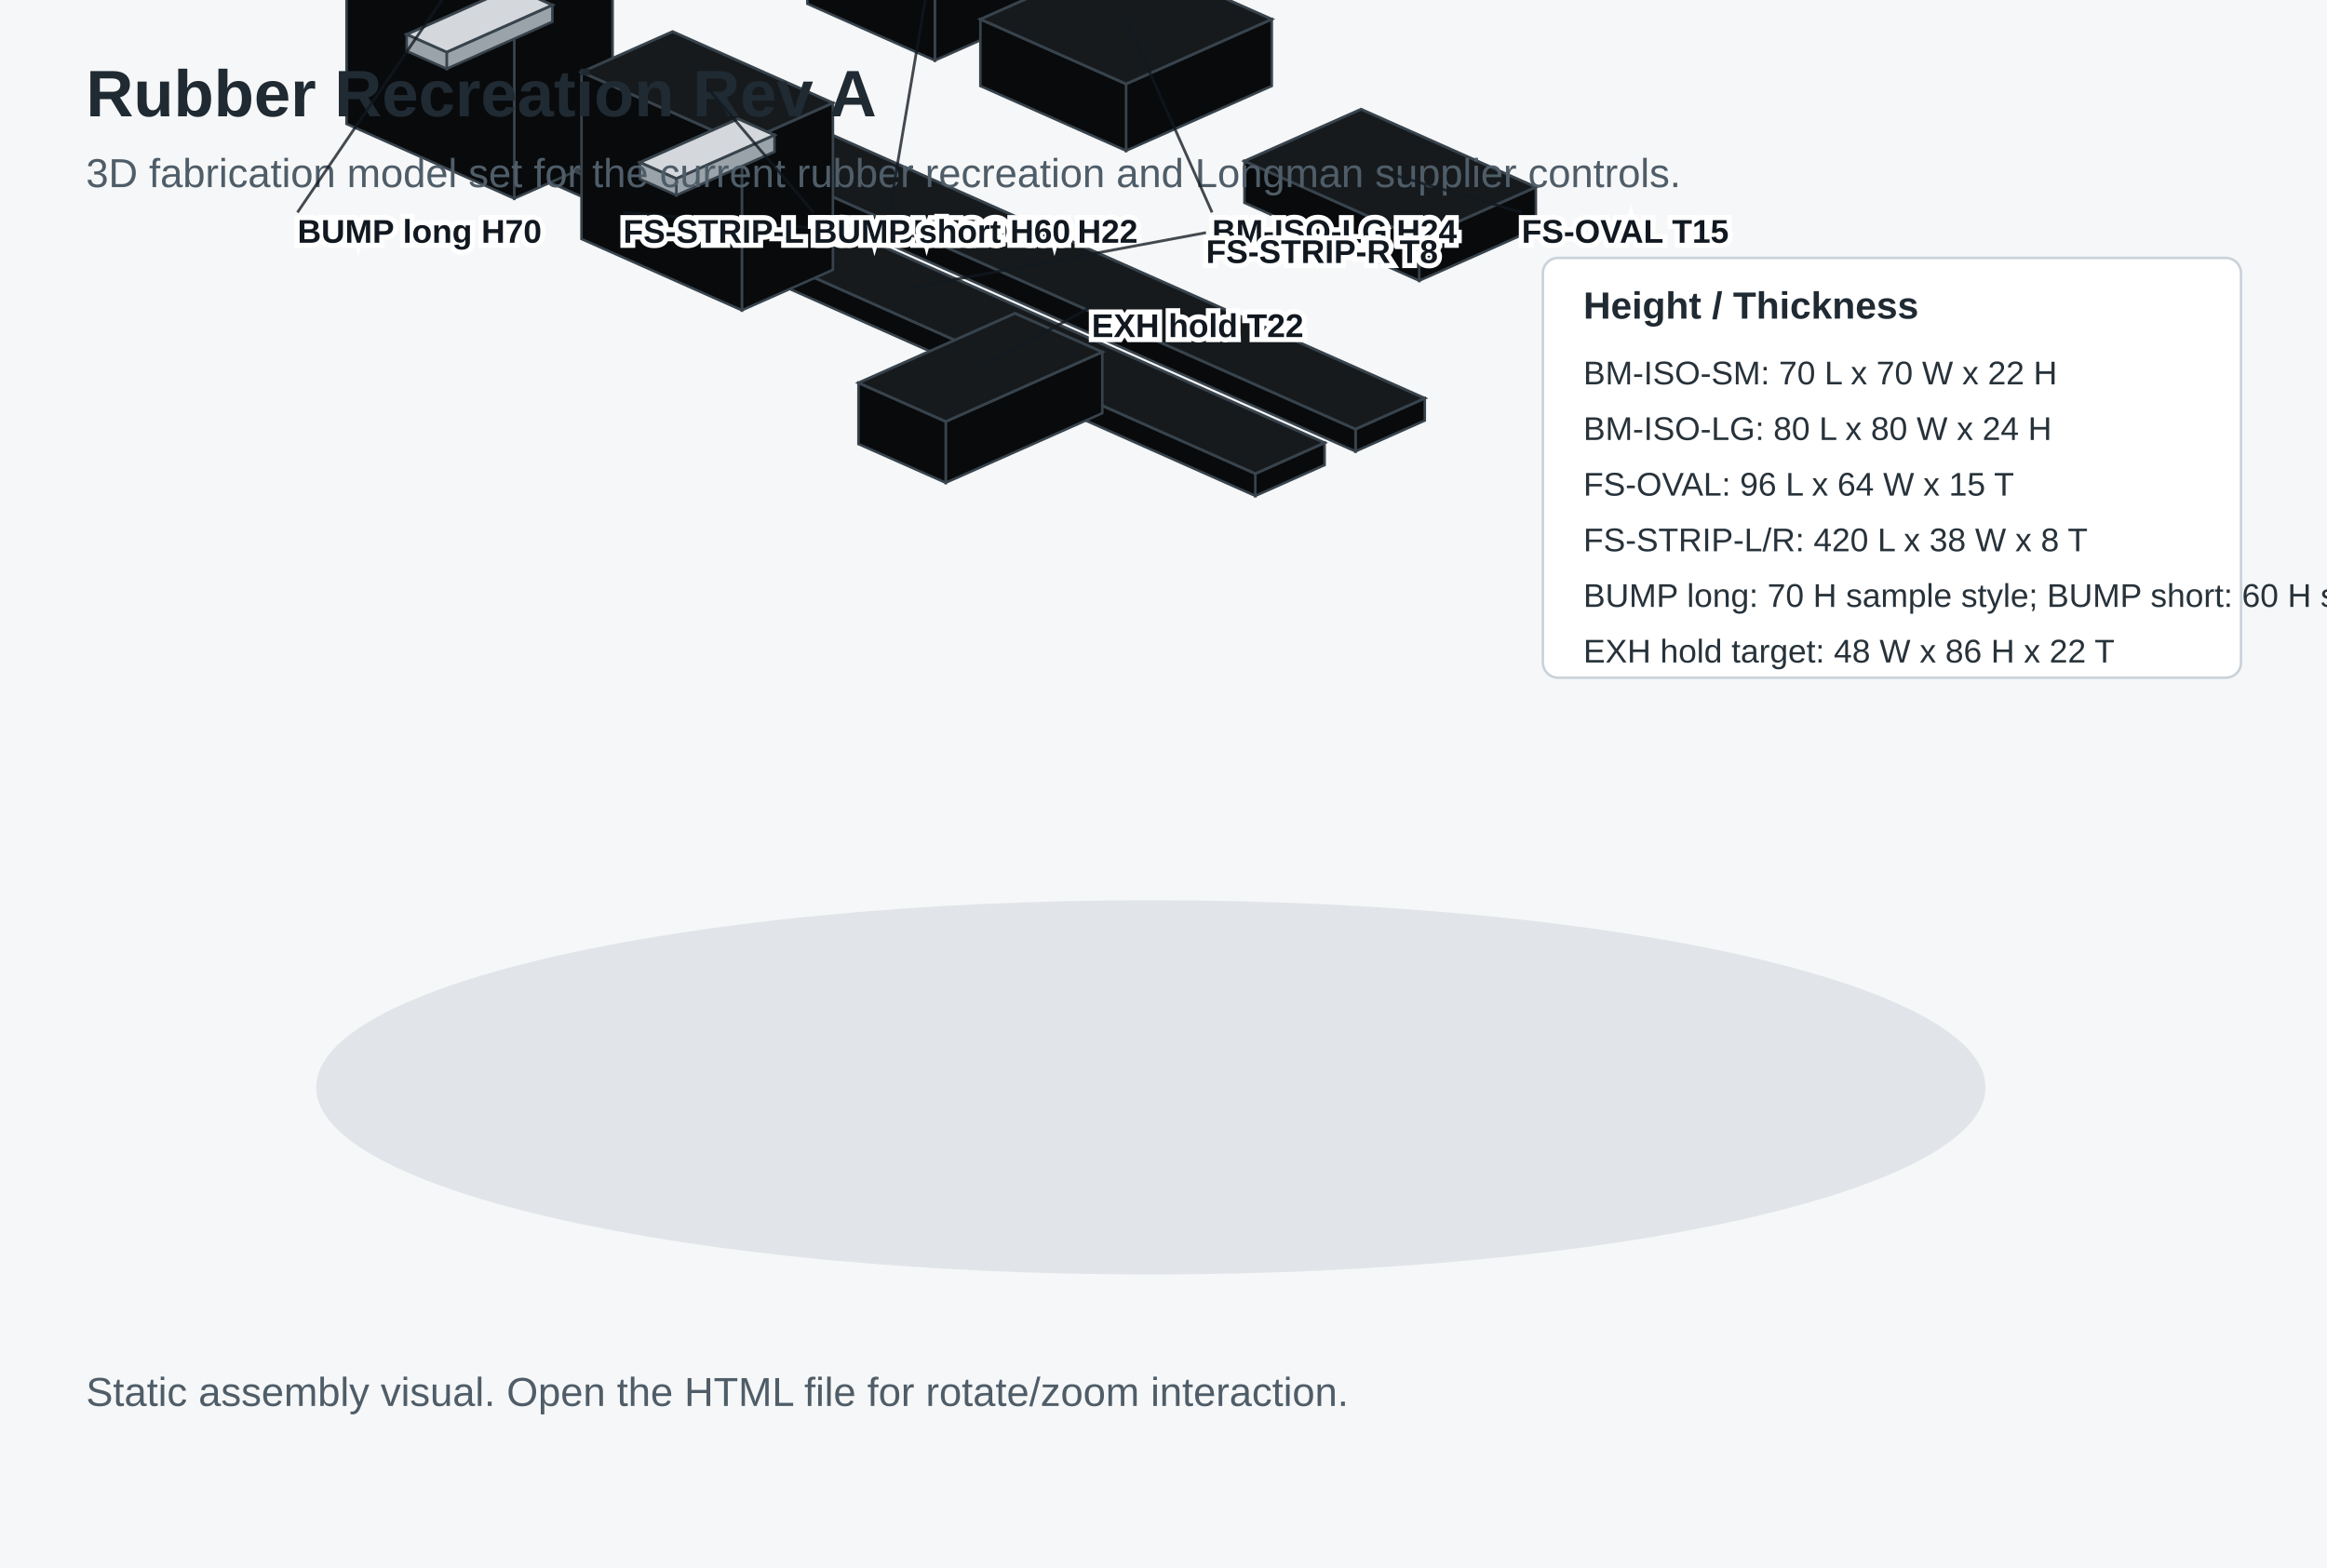
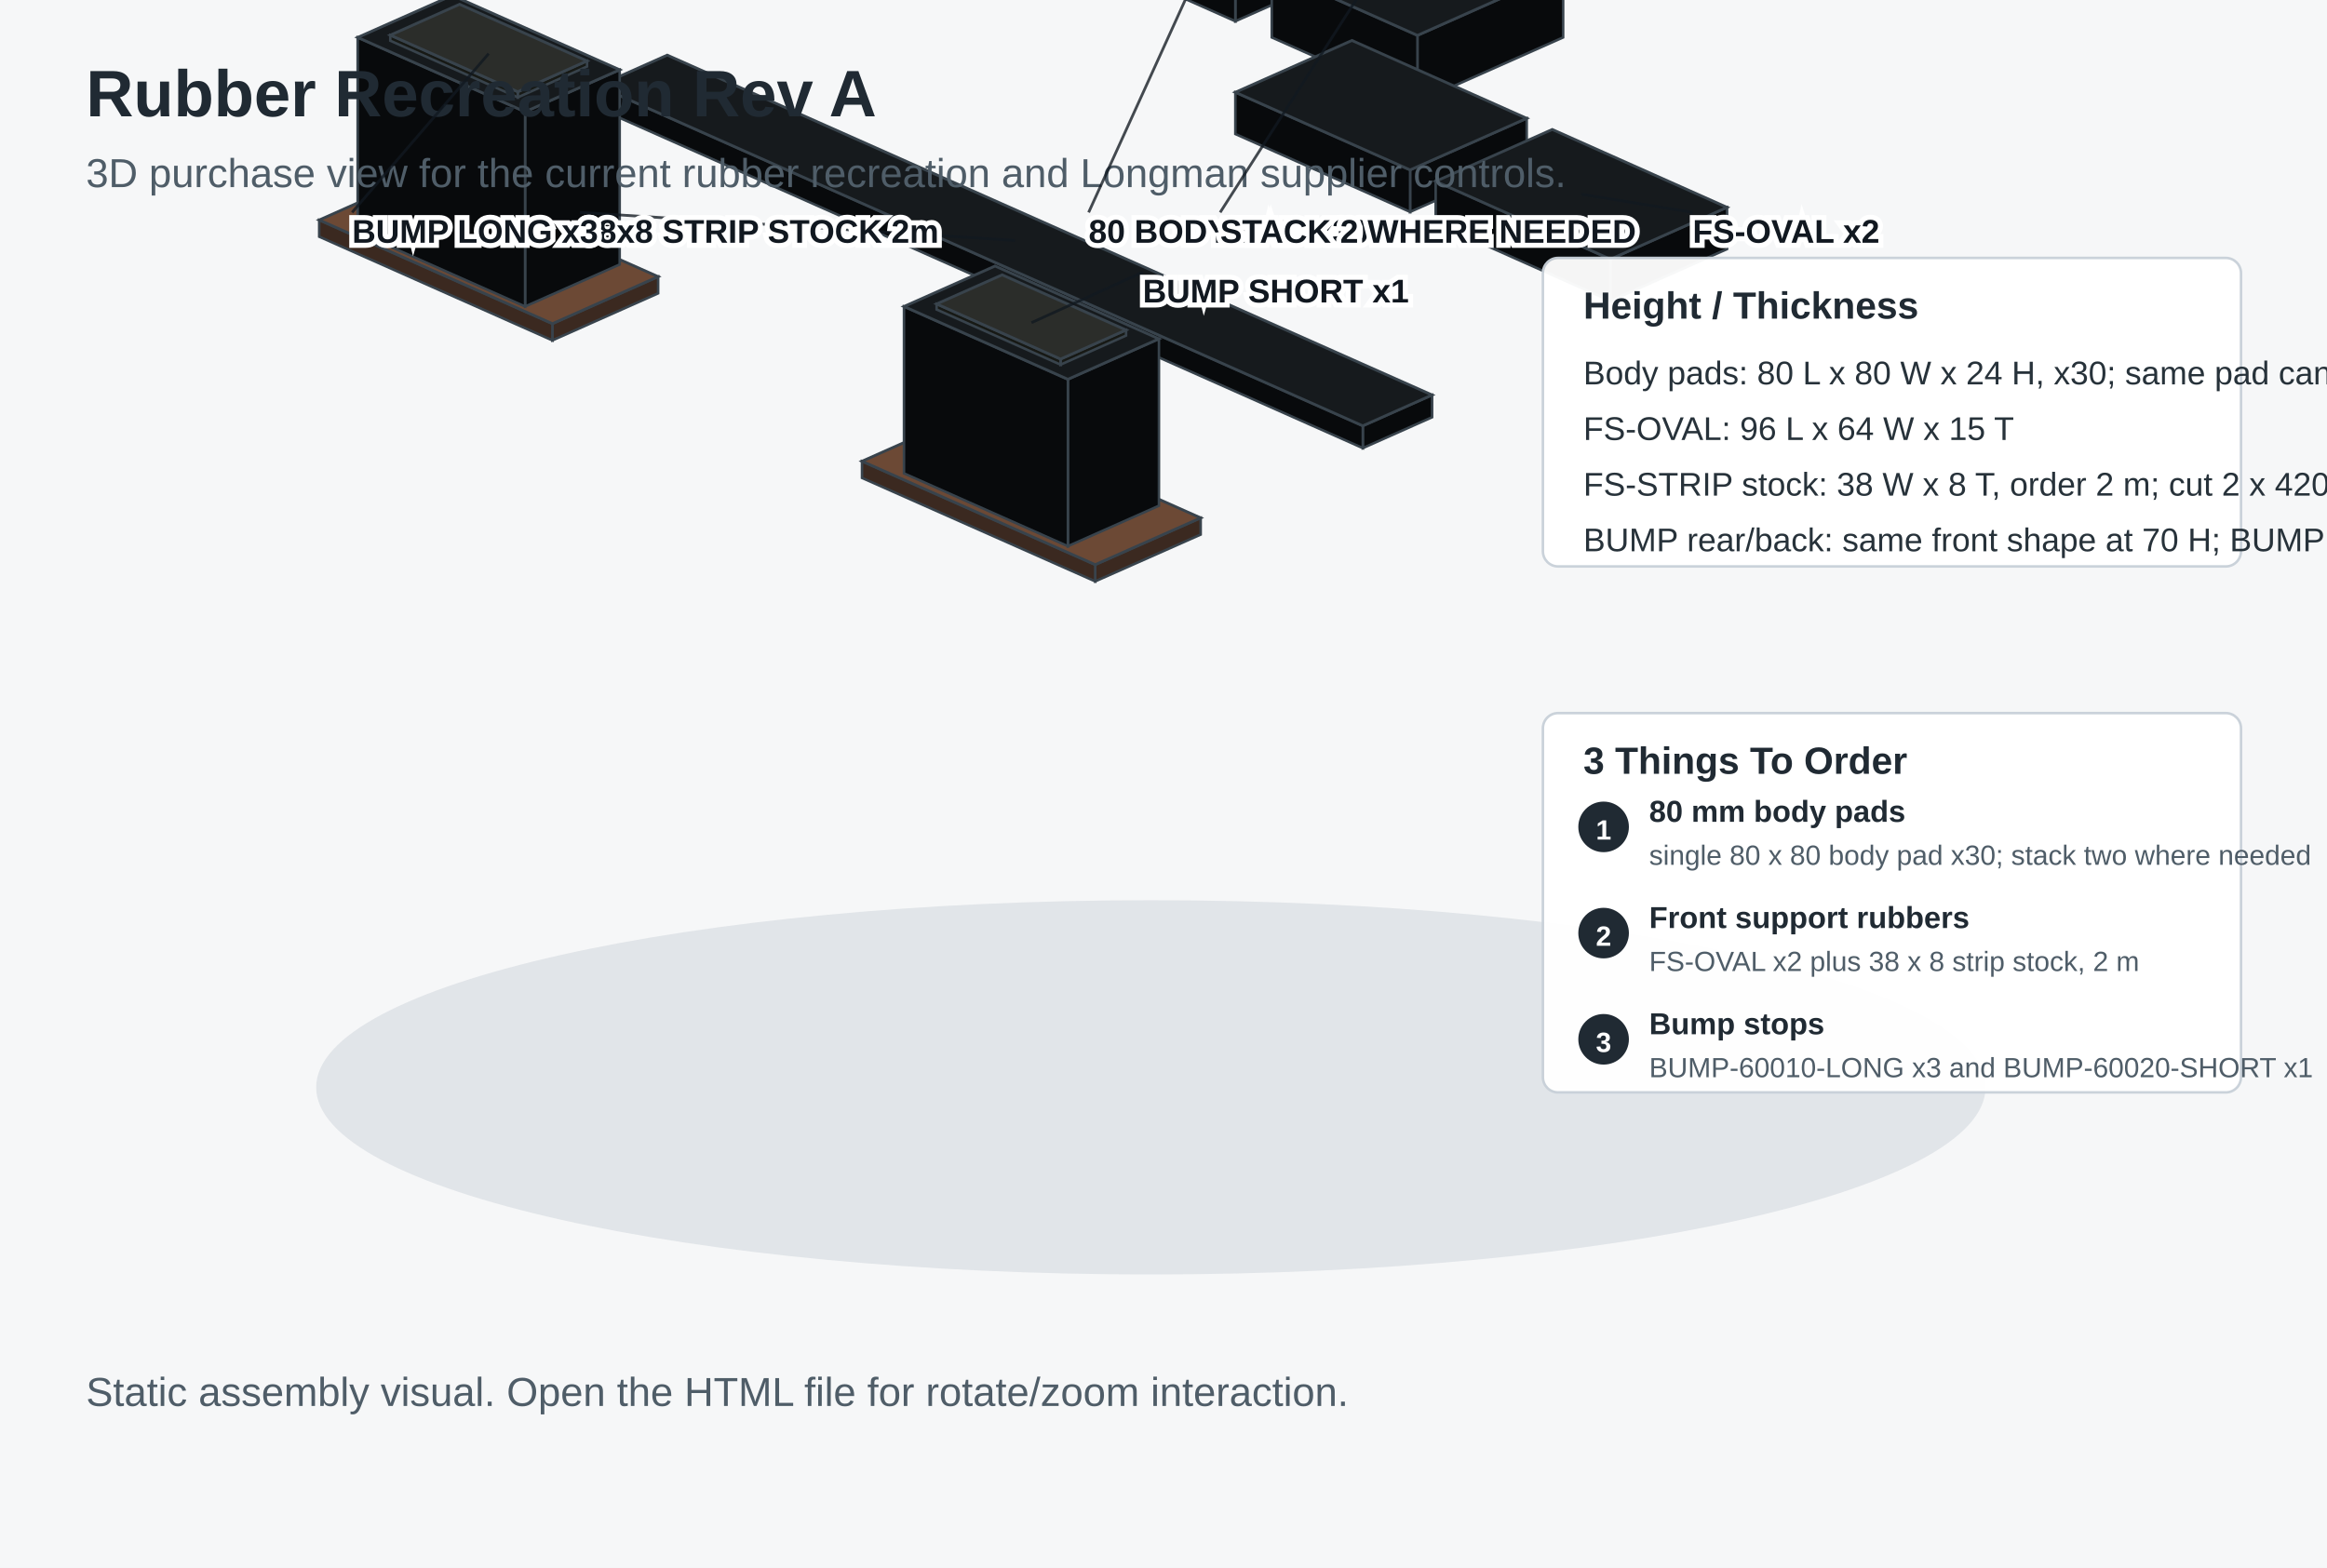
<svg xmlns="http://www.w3.org/2000/svg" width="920" height="620" viewBox="0 0 920 620" role="img">
  <style>
    .background { fill: #f6f7f8; }
    .shadow { fill: #d8dde2; opacity: 0.7; }
    .title { font: 700 26px Arial, sans-serif; fill: #202a33; }
    .subtitle, .label { font: 16px Arial, sans-serif; fill: #4f5d68; }
    .part-label { font: 700 13px Arial, sans-serif; fill: #111820; stroke: #ffffff; stroke-width: 4px; paint-order: stroke; }
    .callout { stroke: #111820; stroke-width: 1.1; opacity: 0.78; }
    .legend-box { fill: #ffffff; stroke: #c8d0d8; stroke-width: 1; opacity: 0.96; }
    .legend-title { font: 700 15px Arial, sans-serif; fill: #202a33; }
    .legend-text { font: 13px Arial, sans-serif; fill: #27323a; }
-     .box-top-0 { fill: #161a1d; stroke: #38434c; stroke-width: 1.1; }.box-side-0, .box-front-0 { fill: #080a0c; stroke: #38434c; stroke-width: 1; }.box-top-1 { fill: #161a1d; stroke: #38434c; stroke-width: 1.1; }.box-side-1, .box-front-1 { fill: #080a0c; stroke: #38434c; stroke-width: 1; }.box-top-2 { fill: #161a1d; stroke: #38434c; stroke-width: 1.1; }.box-side-2, .box-front-2 { fill: #080a0c; stroke: #38434c; stroke-width: 1; }.box-top-3 { fill: #161a1d; stroke: #38434c; stroke-width: 1.1; }.box-side-3, .box-front-3 { fill: #080a0c; stroke: #38434c; stroke-width: 1; }.box-top-4 { fill: #161a1d; stroke: #38434c; stroke-width: 1.1; }.box-side-4, .box-front-4 { fill: #080a0c; stroke: #38434c; stroke-width: 1; }.box-top-5 { fill: #161a1d; stroke: #38434c; stroke-width: 1.1; }.box-side-5, .box-front-5 { fill: #080a0c; stroke: #38434c; stroke-width: 1; }.box-top-6 { fill: #d4d8dc; stroke: #38434c; stroke-width: 1.1; }.box-side-6, .box-front-6 { fill: #9aa3aa; stroke: #38434c; stroke-width: 1; }.box-top-7 { fill: #161a1d; stroke: #38434c; stroke-width: 1.1; }.box-side-7, .box-front-7 { fill: #080a0c; stroke: #38434c; stroke-width: 1; }.box-top-8 { fill: #d4d8dc; stroke: #38434c; stroke-width: 1.1; }.box-side-8, .box-front-8 { fill: #9aa3aa; stroke: #38434c; stroke-width: 1; }.box-top-9 { fill: #161a1d; stroke: #38434c; stroke-width: 1.1; }.box-side-9, .box-front-9 { fill: #080a0c; stroke: #38434c; stroke-width: 1; }
+     .order-box { fill: #ffffff; stroke: #c8d0d8; stroke-width: 1; opacity: 0.96; }
+     .order-title { font: 700 15px Arial, sans-serif; fill: #202a33; }
+     .order-dot { fill: #202a33; }
+     .order-dot-text { font: 700 11px Arial, sans-serif; fill: #ffffff; text-anchor: middle; }
+     .order-text { font: 700 12px Arial, sans-serif; fill: #202a33; }
+     .order-subtext { font: 11px Arial, sans-serif; fill: #4f5d68; }
+     .box-top-0 { fill: #161a1d; stroke: #38434c; stroke-width: 1.1; }.box-side-0, .box-front-0 { fill: #080a0c; stroke: #38434c; stroke-width: 1; }.box-top-1 { fill: #161a1d; stroke: #38434c; stroke-width: 1.1; }.box-side-1, .box-front-1 { fill: #080a0c; stroke: #38434c; stroke-width: 1; }.box-top-2 { fill: #161a1d; stroke: #38434c; stroke-width: 1.1; }.box-side-2, .box-front-2 { fill: #080a0c; stroke: #38434c; stroke-width: 1; }.box-top-3 { fill: #161a1d; stroke: #38434c; stroke-width: 1.1; }.box-side-3, .box-front-3 { fill: #080a0c; stroke: #38434c; stroke-width: 1; }.box-top-4 { fill: #161a1d; stroke: #38434c; stroke-width: 1.1; }.box-side-4, .box-front-4 { fill: #080a0c; stroke: #38434c; stroke-width: 1; }.box-top-5 { fill: #161a1d; stroke: #38434c; stroke-width: 1.1; }.box-side-5, .box-front-5 { fill: #080a0c; stroke: #38434c; stroke-width: 1; }.box-top-6 { fill: #6c4935; stroke: #38434c; stroke-width: 1.1; }.box-side-6, .box-front-6 { fill: #3b2920; stroke: #38434c; stroke-width: 1; }.box-top-7 { fill: #161a1d; stroke: #38434c; stroke-width: 1.1; }.box-side-7, .box-front-7 { fill: #080a0c; stroke: #38434c; stroke-width: 1; }.box-top-8 { fill: #2b2d2a; stroke: #38434c; stroke-width: 1.1; }.box-side-8, .box-front-8 { fill: #171915; stroke: #38434c; stroke-width: 1; }.box-top-9 { fill: #6c4935; stroke: #38434c; stroke-width: 1.1; }.box-side-9, .box-front-9 { fill: #3b2920; stroke: #38434c; stroke-width: 1; }.box-top-10 { fill: #161a1d; stroke: #38434c; stroke-width: 1.1; }.box-side-10, .box-front-10 { fill: #080a0c; stroke: #38434c; stroke-width: 1; }.box-top-11 { fill: #2b2d2a; stroke: #38434c; stroke-width: 1.1; }.box-side-11, .box-front-11 { fill: #171915; stroke: #38434c; stroke-width: 1; }
  </style>
  <rect class="background" width="920" height="620" />
  <ellipse class="shadow" cx="455" cy="430" rx="330" ry="74" />
-   <polygon class="box-side-0" points="420.0,1.5 369.6,23.9 369.6,-0.3 420.0,-22.7" />
-   <polygon class="box-front-0" points="319.2,1.5 369.6,23.9 369.6,-0.3 319.2,-22.7" />
-   <polygon class="box-top-0" points="369.6,-45.1 420.0,-22.7 369.6,-0.3 319.2,-22.7" />
-   <polygon class="box-side-1" points="502.8,34.0 445.2,59.6 445.2,33.2 502.8,7.6" />
-   <polygon class="box-front-1" points="387.6,34.0 445.2,59.6 445.2,33.2 387.6,7.6" />
-   <polygon class="box-top-1" points="445.2,-18.0 502.8,7.6 445.2,33.2 387.6,7.6" />
-   <polygon class="box-side-2" points="607.2,90.5 561.1,111.0 561.1,94.5 607.2,74.0" />
-   <polygon class="box-front-2" points="492.0,80.2 561.1,111.0 561.1,94.5 492.0,63.7" />
-   <polygon class="box-top-2" points="538.1,43.2 607.2,74.0 561.1,94.5 492.0,63.7" />
-   <polygon class="box-side-3" points="563.3,166.3 535.9,178.5 535.9,169.7 563.3,157.5" />
-   <polygon class="box-front-3" points="233.5,44.1 535.9,178.5 535.9,169.7 233.5,35.3" />
-   <polygon class="box-top-3" points="260.9,23.1 563.3,157.5 535.9,169.7 233.5,35.3" />
-   <polygon class="box-side-4" points="523.7,183.9 496.3,196.1 496.3,187.3 523.7,175.1" />
-   <polygon class="box-front-4" points="193.9,61.7 496.3,196.1 496.3,187.3 193.9,52.9" />
-   <polygon class="box-top-4" points="221.3,40.7 523.7,175.1 496.3,187.3 193.9,52.9" />
-   <polygon class="box-side-5" points="242.2,61.2 203.3,78.5 203.3,1.5 242.2,-15.8" />
-   <polygon class="box-front-5" points="137.0,49.0 203.3,78.5 203.3,1.5 137.0,-28.0" />
-   <polygon class="box-top-5" points="175.9,-45.3 242.2,-15.8 203.3,1.5 137.0,-28.0" />
-   <polygon class="box-side-6" points="218.4,8.6 176.6,27.2 176.6,20.6 218.4,2.0" />
-   <polygon class="box-front-6" points="160.8,20.2 176.6,27.2 176.6,20.6 160.8,13.6" />
-   <polygon class="box-top-6" points="202.6,-5.0 218.4,2.0 176.6,20.6 160.8,13.6" />
-   <polygon class="box-side-7" points="329.3,106.7 293.3,122.7 293.3,56.7 329.3,40.7" />
-   <polygon class="box-front-7" points="229.9,94.5 293.3,122.7 293.3,56.7 229.9,28.5" />
-   <polygon class="box-top-7" points="265.9,12.5 329.3,40.7 293.3,56.7 229.9,28.5" />
-   <polygon class="box-side-8" points="306.2,60.0 267.4,77.2 267.4,70.6 306.2,53.4" />
-   <polygon class="box-front-8" points="253.0,70.8 267.4,77.2 267.4,70.6 253.0,64.2" />
-   <polygon class="box-top-8" points="291.8,47.0 306.2,53.4 267.4,70.6 253.0,64.2" />
-   <polygon class="box-side-9" points="435.8,163.4 373.9,190.9 373.9,166.7 435.8,139.2" />
-   <polygon class="box-front-9" points="339.4,175.6 373.9,190.9 373.9,166.7 339.4,151.4" />
-   <polygon class="box-top-9" points="401.3,123.9 435.8,139.2 373.9,166.7 339.4,151.4" />
+   <polygon class="box-side-0" points="546.0,-17.2 488.4,8.4 488.4,-18.0 546.0,-43.6" />
+   <polygon class="box-front-0" points="430.8,-17.2 488.4,8.4 488.4,-18.0 430.8,-43.6" />
+   <polygon class="box-top-0" points="488.4,-69.2 546.0,-43.6 488.4,-18.0 430.8,-43.6" />
+   <polygon class="box-side-1" points="618.0,-11.6 560.4,14.0 560.4,-12.4 618.0,-38.0" />
+   <polygon class="box-front-1" points="502.8,-11.6 560.4,14.0 560.4,-12.4 502.8,-38.0" />
+   <polygon class="box-top-1" points="560.4,-63.6 618.0,-38.0 560.4,-12.4 502.8,-38.0" />
+   <polygon class="box-side-2" points="618.0,14.8 560.4,40.4 560.4,14.0 618.0,-11.6" />
+   <polygon class="box-front-2" points="502.8,14.8 560.4,40.4 560.4,14.0 502.8,-11.6" />
+   <polygon class="box-top-2" points="560.4,-37.2 618.0,-11.6 560.4,14.0 502.8,-11.6" />
+   <polygon class="box-side-3" points="603.6,63.3 557.5,83.8 557.5,67.2 603.6,46.8" />
+   <polygon class="box-front-3" points="488.4,53.0 557.5,83.8 557.5,67.2 488.4,36.5" />
+   <polygon class="box-top-3" points="534.5,16.0 603.6,46.8 557.5,67.2 488.4,36.5" />
+   <polygon class="box-side-4" points="682.8,98.5 636.7,119.0 636.7,102.5 682.8,82.0" />
+   <polygon class="box-front-4" points="567.6,88.2 636.7,119.0 636.7,102.5 567.6,71.7" />
+   <polygon class="box-top-4" points="613.7,51.2 682.8,82.0 636.7,102.5 567.6,71.7" />
+   <polygon class="box-side-5" points="566.2,165.0 538.8,177.2 538.8,168.4 566.2,156.2" />
+   <polygon class="box-front-5" points="236.4,42.8 538.8,177.2 538.8,168.4 236.4,34.0" />
+   <polygon class="box-top-5" points="263.8,21.8 566.2,156.2 538.8,168.4 236.4,34.0" />
+   <polygon class="box-side-6" points="260.2,116.0 218.4,134.6 218.4,128.0 260.2,109.4" />
+   <polygon class="box-front-6" points="126.2,93.6 218.4,134.6 218.4,128.0 126.2,87.0" />
+   <polygon class="box-top-6" points="168.0,68.4 260.2,109.4 218.4,128.0 126.2,87.0" />
+   <polygon class="box-side-7" points="245.0,104.6 207.6,121.2 207.6,44.2 245.0,27.6" />
+   <polygon class="box-front-7" points="141.4,91.8 207.6,121.2 207.6,44.2 141.4,14.8" />
+   <polygon class="box-top-7" points="178.8,-1.8 245.0,27.6 207.6,44.2 141.4,14.8" />
+   <polygon class="box-side-8" points="232.1,26.3 204.7,38.5 204.7,36.3 232.1,24.1" />
+   <polygon class="box-front-8" points="154.3,16.1 204.7,38.5 204.7,36.3 154.3,13.9" />
+   <polygon class="box-top-8" points="181.7,1.7 232.1,24.1 204.7,36.3 154.3,13.9" />
+   <polygon class="box-side-9" points="474.7,211.4 433.0,229.9 433.0,223.3 474.7,204.8" />
+   <polygon class="box-front-9" points="340.8,189.0 433.0,229.9 433.0,223.3 340.8,182.4" />
+   <polygon class="box-top-9" points="382.6,163.8 474.7,204.8 433.0,223.3 340.8,182.4" />
+   <polygon class="box-side-10" points="458.2,200.0 422.2,216.0 422.2,150.0 458.2,134.0" />
+   <polygon class="box-front-10" points="357.4,187.2 422.2,216.0 422.2,150.0 357.4,121.2" />
+   <polygon class="box-top-10" points="393.4,105.2 458.2,134.0 422.2,150.0 357.4,121.2" />
+   <polygon class="box-side-11" points="445.2,132.7 419.3,144.2 419.3,142.0 445.2,130.5" />
+   <polygon class="box-front-11" points="370.3,122.4 419.3,144.2 419.3,142.0 370.3,120.2" />
+   <polygon class="box-top-11" points="396.2,108.7 445.2,130.5 419.3,142.0 370.3,120.2" />
  <text class="title" x="34" y="46">Rubber Recreation Rev A</text>
-   <text class="subtitle" x="34" y="74">3D fabrication model set for the current rubber recreation and Longman supplier controls.</text>
+   <text class="subtitle" x="34" y="74">3D purchase view for the current rubber recreation and Longman supplier controls.</text>
  <text class="label" x="34" y="556">Static assembly visual. Open the HTML file for rotate/zoom interaction.</text>
-   <line class="callout" x1="369.6" y1="-22.7" x2="351.6" y2="84.0" />
-   <text class="part-label" x="351.6" y="96.0">BM-ISO-SM H22</text>
-   <line class="callout" x1="445.2" y1="7.6" x2="479.2" y2="84.0" />
-   <text class="part-label" x="479.2" y="96.0">BM-ISO-LG H24</text>
-   <line class="callout" x1="549.6" y1="68.8" x2="601.6" y2="84.0" />
-   <text class="part-label" x="601.6" y="96.0">FS-OVAL T15</text>
-   <line class="callout" x1="398.4" y1="96.4" x2="246.4" y2="84.0" />
-   <text class="part-label" x="246.4" y="96.0">FS-STRIP-L T8</text>
-   <line class="callout" x1="358.8" y1="114.0" x2="476.8" y2="92.0" />
-   <text class="part-label" x="476.8" y="104.0">FS-STRIP-R T8</text>
-   <line class="callout" x1="189.6" y1="-21.9" x2="117.6" y2="84.0" />
-   <text class="part-label" x="117.6" y="96.0">BUMP long H70</text>
-   <line class="callout" x1="279.6" y1="34.6" x2="321.6" y2="84.0" />
-   <text class="part-label" x="321.6" y="96.0">BUMP short H60</text>
-   <line class="callout" x1="387.6" y1="145.3" x2="431.6" y2="121.3" />
-   <text class="part-label" x="431.6" y="133.3">EXH hold T22</text>
-   <rect class="legend-box" x="610" y="102" width="276" height="166" rx="6" />
+   <line class="callout" x1="488.4" y1="-43.6" x2="430.4" y2="84.0" />
+   <text class="part-label" x="430.4" y="96.0">80 BODY PAD x30</text>
+   <line class="callout" x1="560.4" y1="-38.0" x2="482.4" y2="84.0" />
+   <text class="part-label" x="482.4" y="96.0">STACK 2 WHERE NEEDED</text>
+   <line class="callout" x1="625.2" y1="76.8" x2="669.2" y2="84.0" />
+   <text class="part-label" x="669.2" y="96.0">FS-OVAL x2</text>
+   <line class="callout" x1="401.3" y1="95.1" x2="229.3" y2="84.0" />
+   <text class="part-label" x="229.3" y="96.0">38x8 STRIP STOCK 2m</text>
+   <line class="callout" x1="193.2" y1="21.2" x2="139.2" y2="84.0" />
+   <text class="part-label" x="139.2" y="96.0">BUMP LONG x3</text>
+   <line class="callout" x1="407.8" y1="127.6" x2="451.8" y2="107.6" />
+   <text class="part-label" x="451.8" y="119.6">BUMP SHORT x1</text>
+   <rect class="legend-box" x="610" y="102" width="276" height="122" rx="6" />
  <text class="legend-title" x="626" y="126">Height / Thickness</text>
-   <text class="legend-text" x="626" y="152">BM-ISO-SM: 70 L x 70 W x 22 H</text>
-   <text class="legend-text" x="626" y="174">BM-ISO-LG: 80 L x 80 W x 24 H</text>
-   <text class="legend-text" x="626" y="196">FS-OVAL: 96 L x 64 W x 15 T</text>
-   <text class="legend-text" x="626" y="218">FS-STRIP-L/R: 420 L x 38 W x 8 T</text>
-   <text class="legend-text" x="626" y="240">BUMP long: 70 H sample style; BUMP short: 60 H sample style</text>
-   <text class="legend-text" x="626" y="262">EXH hold target: 48 W x 86 H x 22 T</text>
+   <text class="legend-text" x="626" y="152">Body pads: 80 L x 80 W x 24 H, x30; same pad can stack 2 high</text>
+   <text class="legend-text" x="626" y="174">FS-OVAL: 96 L x 64 W x 15 T</text>
+   <text class="legend-text" x="626" y="196">FS-STRIP stock: 38 W x 8 T, order 2 m; cut 2 x 420 L</text>
+   <text class="legend-text" x="626" y="218">BUMP rear/back: same front shape at 70 H; BUMP front/right: exact front stop at 60 H</text>
+   <rect class="order-box" x="610" y="282" width="276" height="150" rx="6" />
+   <text class="order-title" x="626" y="306">3 Things To Order</text>
+   <circle class="order-dot" cx="634" cy="327" r="10" />
+   <text class="order-dot-text" x="634" y="332">1</text>
+   <text class="order-text" x="652" y="325">80 mm body pads</text>
+   <text class="order-subtext" x="652" y="342">single 80 x 80 body pad x30; stack two where needed</text>
+   <circle class="order-dot" cx="634" cy="369" r="10" />
+   <text class="order-dot-text" x="634" y="374">2</text>
+   <text class="order-text" x="652" y="367">Front support rubbers</text>
+   <text class="order-subtext" x="652" y="384">FS-OVAL x2 plus 38 x 8 strip stock, 2 m</text>
+   <circle class="order-dot" cx="634" cy="411" r="10" />
+   <text class="order-dot-text" x="634" y="416">3</text>
+   <text class="order-text" x="652" y="409">Bump stops</text>
+   <text class="order-subtext" x="652" y="426">BUMP-60010-LONG x3 and BUMP-60020-SHORT x1</text>
</svg>
